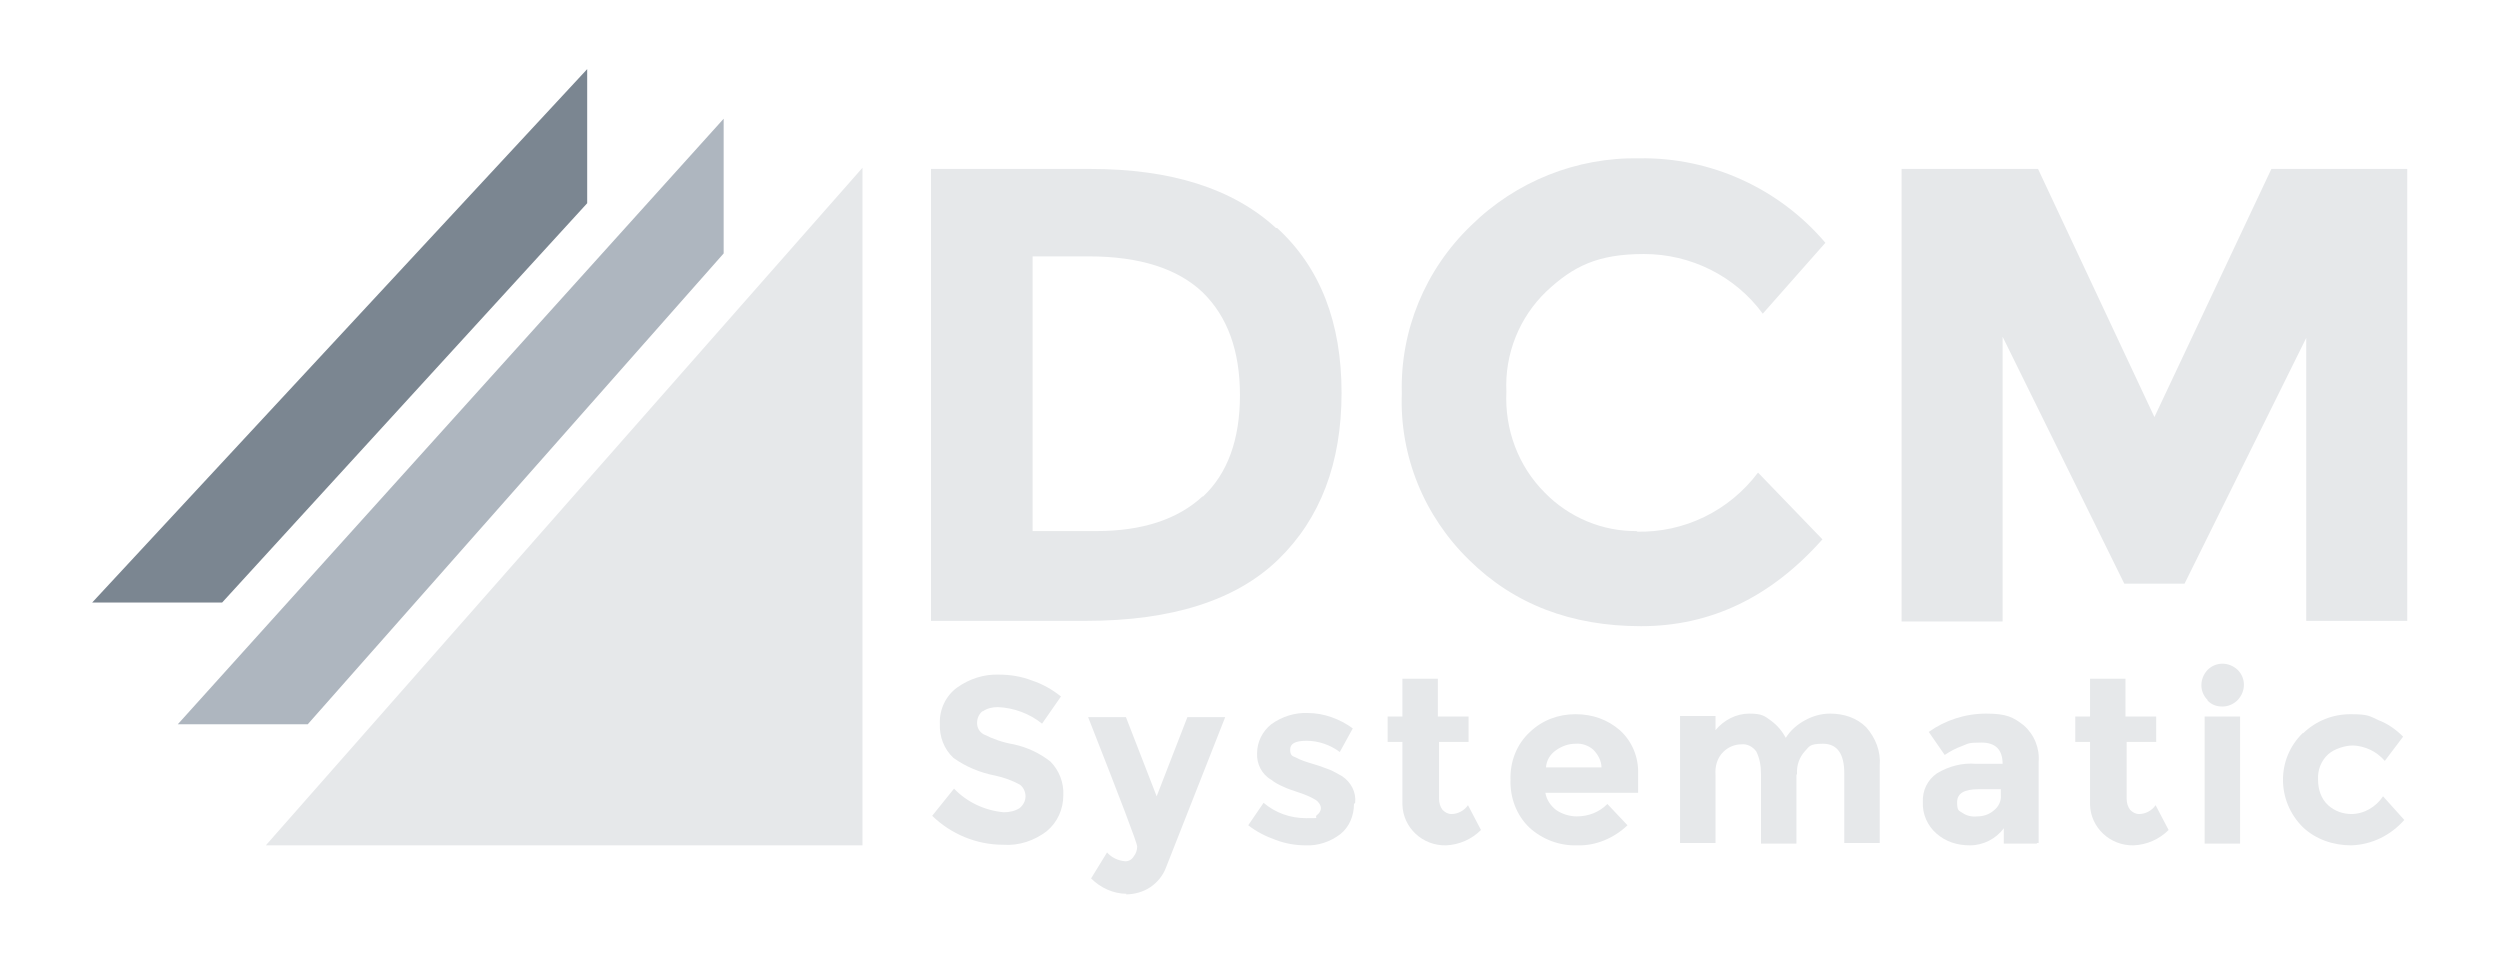
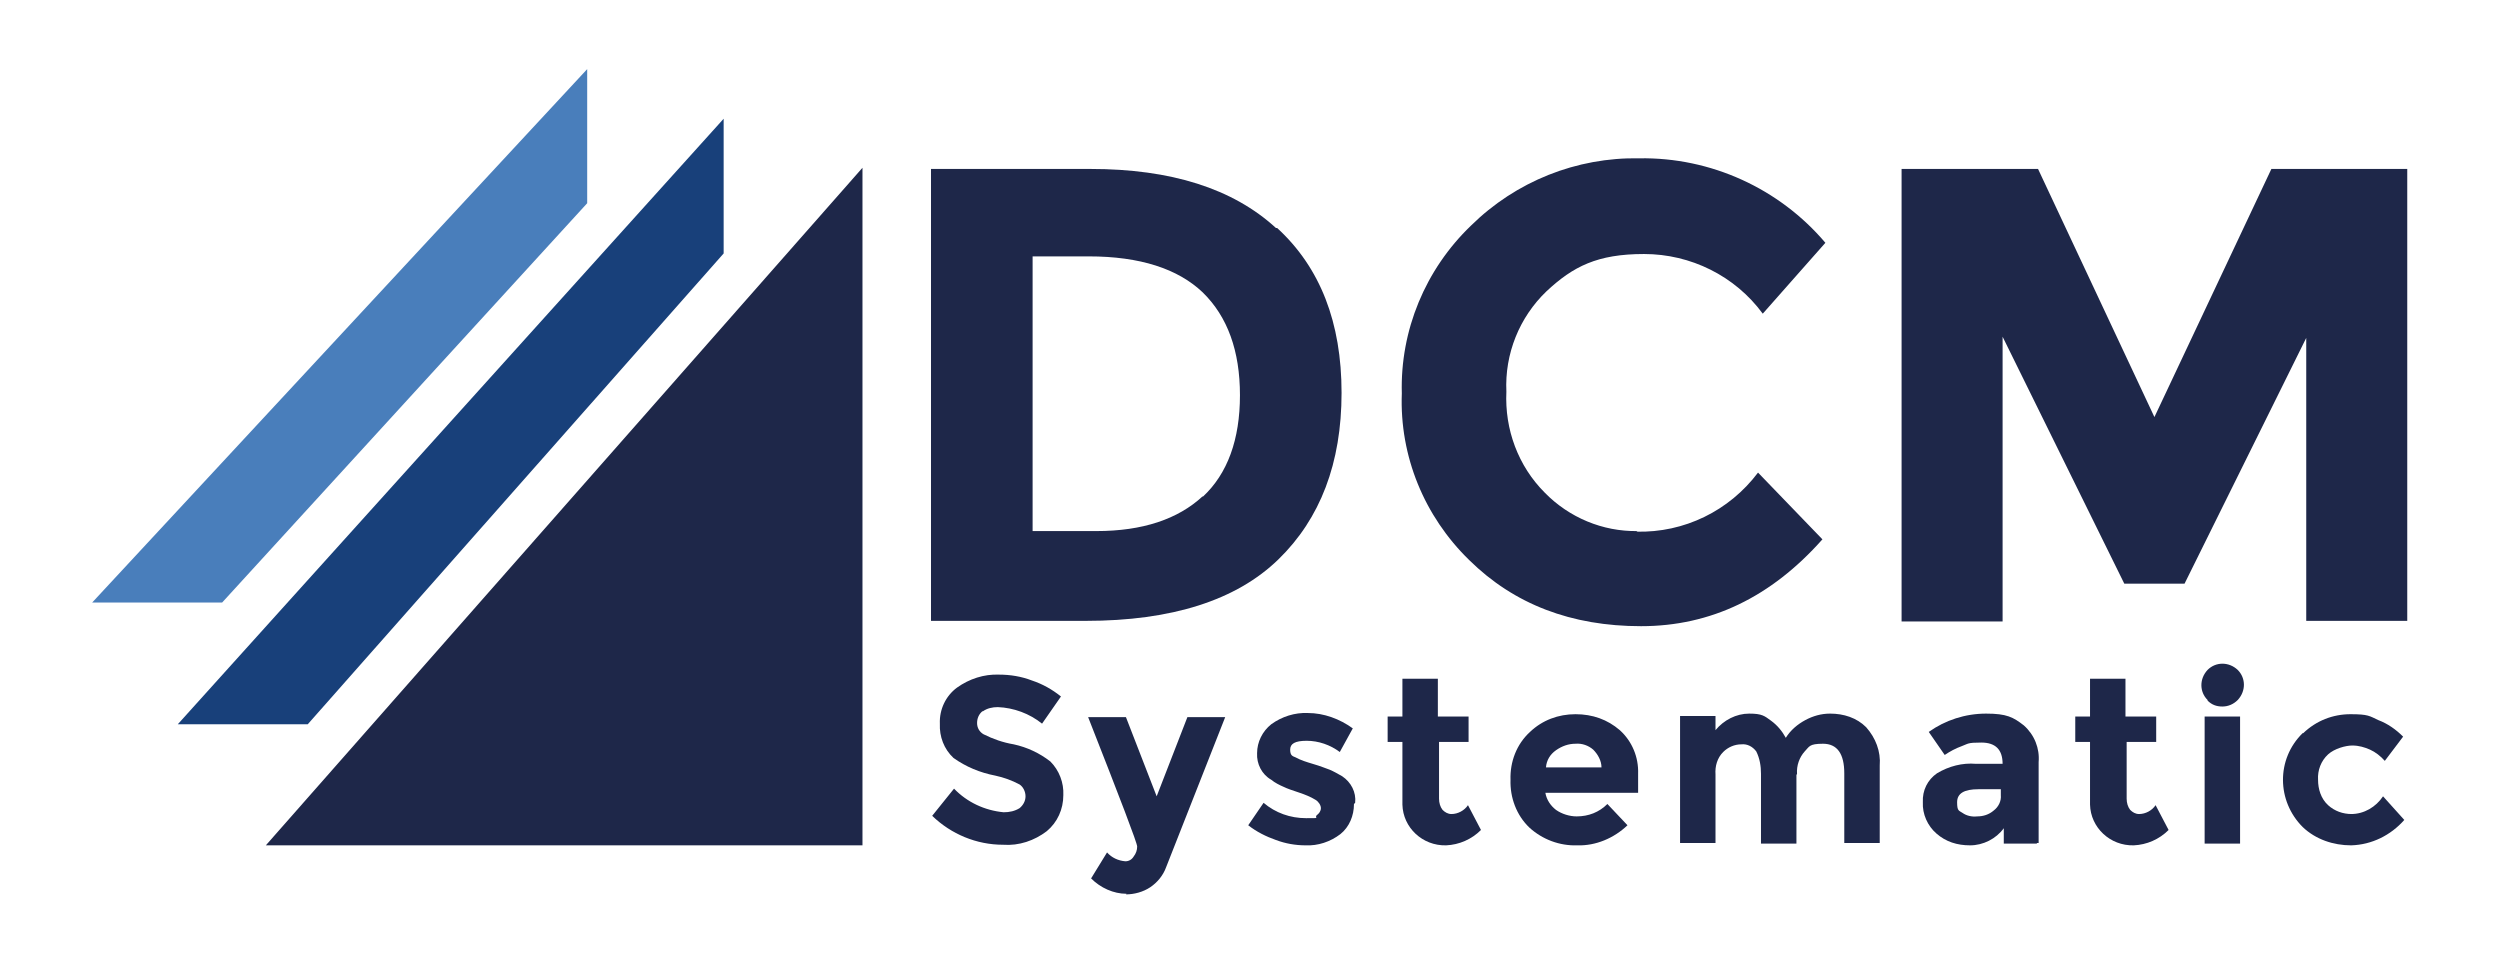
<svg xmlns="http://www.w3.org/2000/svg" version="1.1" viewBox="0 0 423.2 163">
  <defs>
    <style>
      .cls-1 {
-         fill: #e6e8ea;
+         fill: #1e2749;
      }

      .cls-2 {
-         fill: #aeb6bf;
+         fill: #18407a;
      }

      .cls-3 {
-         fill: #7b8691;
+         fill: #497ebb;
      }
    </style>
  </defs>
  <g>
    <g id="Layer_1">
      <g id="Layer_1-2" data-name="Layer_1">
        <g id="Layer_1-2">
          <g id="Layer_1-2-2" data-name="Layer_1-2">
            <path id="Tracé_5" class="cls-1" d="M216.2,38.6c7.3,6.7,10.9,16,10.9,27.9s-3.6,21.3-10.7,28.2c-7.1,6.9-18,10.4-32.6,10.4h-26.2V28.6h27c13.6,0,24.1,3.3,31.4,10M203.6,84.1c4.2-3.9,6.3-9.7,6.3-17.2s-2.1-13.3-6.3-17.4c-4.2-4-10.6-6.1-19.3-6.1h-9.5v46.5h10.8c7.8,0,13.8-2,18-5.9" />
            <path id="Tracé_6" class="cls-1" d="M277,90c8.1.2,15.7-3.5,20.6-10l10.9,11.3c-8.7,9.8-18.9,14.7-30.7,14.7s-21.5-3.7-29.1-11.2c-7.6-7.4-11.8-17.6-11.4-28.2-.3-10.7,4-21,11.7-28.4,7.6-7.5,17.9-11.6,28.5-11.4,12.1-.2,23.7,5.1,31.5,14.3l-10.6,12c-4.7-6.4-12.2-10.1-20.1-10.1s-12,2.1-16.5,6.3c-4.6,4.4-7.1,10.6-6.8,17-.3,6.4,2,12.6,6.5,17.1,4.1,4.2,9.8,6.6,15.7,6.5" />
            <path id="Tracé_7" class="cls-1" d="M390.5,57l-20.7,41.8h-10.2l-20.6-41.8v48.2h-17.1V28.6h23.1l19.7,42,19.8-42h23v76.5h-17.1v-48.2h.1Z" />
            <path id="Tracé_11" class="cls-1" d="M166.3,120.4c-.6.5-.9,1.2-.9,2s.4,1.5,1.1,1.9c1.6.8,3.3,1.4,5.1,1.7,2.3.5,4.4,1.5,6.2,2.9,1.5,1.5,2.3,3.6,2.2,5.7,0,2.4-1,4.6-2.8,6.1-2.1,1.6-4.7,2.5-7.4,2.3-4.5,0-8.8-1.8-12-4.9l3.7-4.6c2.2,2.3,5.2,3.7,8.4,4,1,0,1.9-.2,2.7-.7.6-.5,1-1.2,1-2s-.4-1.6-1-2c-1.3-.7-2.7-1.2-4.1-1.5-2.6-.5-5-1.5-7.1-3-1.6-1.5-2.4-3.6-2.3-5.8-.1-2.4,1-4.7,2.9-6.1,2.1-1.5,4.6-2.3,7.1-2.2,1.9,0,3.8.3,5.6,1,1.8.6,3.4,1.5,4.9,2.7l-3.2,4.6c-2.1-1.7-4.8-2.7-7.5-2.8-.9,0-1.8.2-2.5.7" />
            <path id="Tracé_12" class="cls-1" d="M190.7,151.3c-2.2,0-4.4-1-6-2.6l2.7-4.4c.8.9,1.9,1.4,3.1,1.5.6,0,1.1-.3,1.4-.8.4-.5.6-1.1.6-1.7s-2.8-7.9-8.3-21.9h6.4l5.2,13.4,5.2-13.4h6.4l-10,25.4c-.5,1.4-1.5,2.6-2.7,3.4-1.2.8-2.7,1.2-4.1,1.2" />
            <path id="Tracé_13" class="cls-1" d="M229.2,136.1c0,2-.8,3.9-2.3,5.1-1.7,1.3-3.8,2-5.9,1.9-1.7,0-3.4-.3-5-.9-1.7-.6-3.3-1.4-4.7-2.5l2.6-3.8c2,1.7,4.5,2.6,7.2,2.6s1.3,0,1.8-.5c.4-.3.7-.7.7-1.2s-.4-1.1-.9-1.4c-.8-.5-1.8-.9-2.7-1.2-1.2-.4-2.1-.7-2.7-1-.7-.3-1.5-.7-2.1-1.2-1.6-.9-2.5-2.7-2.4-4.5,0-1.9.9-3.7,2.4-4.9,1.8-1.3,4-2,6.2-1.9,2.7,0,5.4,1,7.6,2.6l-2.2,4c-1.6-1.2-3.6-1.9-5.6-1.9s-2.8.5-2.8,1.5.4,1.1.9,1.3c.9.5,1.9.8,2.9,1.1,1.4.4,2.3.8,2.9,1,.7.3,1.4.7,2.1,1.1,1.5,1,2.4,2.7,2.2,4.5" />
            <path id="Tracé_14" class="cls-1" d="M243.6,125.6v9.6c0,.7.2,1.4.6,1.9.4.4.9.7,1.5.7,1.1,0,2.2-.6,2.8-1.5l2.2,4.2c-1.6,1.6-3.7,2.5-5.9,2.6-4,.1-7.3-3-7.4-6.9v-10.6h-2.5v-4.3h2.5v-6.4h6v6.4h5.2v4.3h-5.2.2,0Z" />
            <path id="Tracé_15" class="cls-1" d="M275.5,139.7c-2.3,2.2-5.4,3.5-8.5,3.4-3,.1-5.9-1-8.1-3-2.2-2.1-3.3-5.1-3.2-8.1-.1-3,1-6,3.3-8.1,2.1-2,4.8-3,7.7-3s5.4.9,7.5,2.7c2.1,1.9,3.2,4.6,3.1,7.4v3.2h-15.7c.2,1.2.9,2.2,1.8,2.9,1,.7,2.3,1.1,3.5,1.1,2,0,3.8-.7,5.2-2.1l3.4,3.6h0ZM269.7,126.9c-.8-.7-1.9-1.1-3-1-1.2,0-2.3.4-3.3,1.1s-1.6,1.7-1.7,2.9h9.4c0-1.1-.6-2.2-1.4-3" />
            <path id="Tracé_16" class="cls-1" d="M304.1,131.2v11.6h-6v-11.8c0-1.3-.2-2.6-.8-3.8-.6-.8-1.5-1.3-2.5-1.2-1.2,0-2.3.5-3.1,1.3-1,1-1.4,2.4-1.3,3.8v11.6h-6v-21.5h6v2.4c1.4-1.7,3.5-2.8,5.7-2.8s2.6.4,3.7,1.2c1.1.8,1.9,1.8,2.5,2.9.8-1.3,2-2.3,3.3-3s2.7-1.1,4.2-1.1c2.3,0,4.5.7,6.1,2.3,1.6,1.8,2.5,4.1,2.3,6.5v13.1h-6v-11.8c0-3.3-1.2-5-3.6-5s-2.3.5-3.1,1.3c-.9,1-1.4,2.4-1.3,3.8" />
            <path id="Tracé_17" class="cls-1" d="M344.8,142.8h-5.6v-2.6c-1.3,1.8-3.5,2.9-5.7,2.9s-4.1-.6-5.7-2c-1.5-1.3-2.4-3.3-2.3-5.3-.1-2,.8-3.8,2.4-4.9,2-1.2,4.3-1.8,6.6-1.6h4.5c0-2.4-1.2-3.6-3.6-3.6s-2.2.2-3.3.6c-1.1.4-2,.9-2.9,1.5l-2.7-3.9c2.8-2,6.2-3.1,9.7-3.1s4.6.6,6.4,2c1.8,1.6,2.7,3.9,2.5,6.2v13.7h-.3ZM338.7,134.6v-1h-3.8c-2.4,0-3.6.7-3.6,2.2s.3,1.4.9,1.8c.7.5,1.6.7,2.5.6,1,0,2-.3,2.8-1,.8-.6,1.3-1.6,1.2-2.6" />
            <path id="Tracé_18" class="cls-1" d="M360,125.6v9.6c0,.7.2,1.4.6,1.9.4.4.9.7,1.5.7,1.1,0,2.2-.6,2.8-1.5l2.2,4.2c-1.6,1.6-3.7,2.5-5.9,2.6-4,.1-7.3-3-7.4-6.9v-10.6h-2.5v-4.3h2.5v-6.4h6v6.4h5.2v4.3h-5.2.2,0Z" />
            <path id="Tracé_19" class="cls-1" d="M373.7,118.5c-1.4-1.4-1.4-3.6,0-5.1,1.4-1.4,3.6-1.4,5.1,0,1.4,1.4,1.4,3.6,0,5.1-.7.7-1.6,1.1-2.6,1.1s-1.8-.3-2.5-1M379.2,142.8h-6v-21.5h6v21.5Z" />
            <path id="Tracé_20" class="cls-1" d="M398,137.8c2.2,0,4.2-1.2,5.4-3l3.6,4c-2.3,2.6-5.5,4.2-9,4.3-3,0-6-1-8.2-3.1-4.4-4.4-4.5-11.5,0-15.9h.1c2.2-2.1,5-3.2,8-3.2s3.2.3,4.7,1c1.6.6,3,1.6,4.2,2.8l-3.1,4.1c-.7-.8-1.6-1.5-2.5-1.9s-1.9-.7-3-.7-3,.5-4.1,1.5c-1.2,1.1-1.8,2.7-1.7,4.3,0,1.6.5,3.2,1.7,4.3,1.1,1,2.5,1.5,4,1.5" />
            <path id="Tracé_8" class="cls-1" d="M45,143.1h101V28.4l-101,114.7h0Z" />
            <path id="Tracé_9" class="cls-2" d="M30.1,122.6h22L122.5,42.9v-22.8L30.1,122.6Z" />
            <path id="Tracé_10" class="cls-3" d="M99.4,34.4V11.7L15.6,102h22s61.8-67.6,61.8-67.6Z" />
          </g>
        </g>
      </g>
    </g>
  </g>
</svg>
